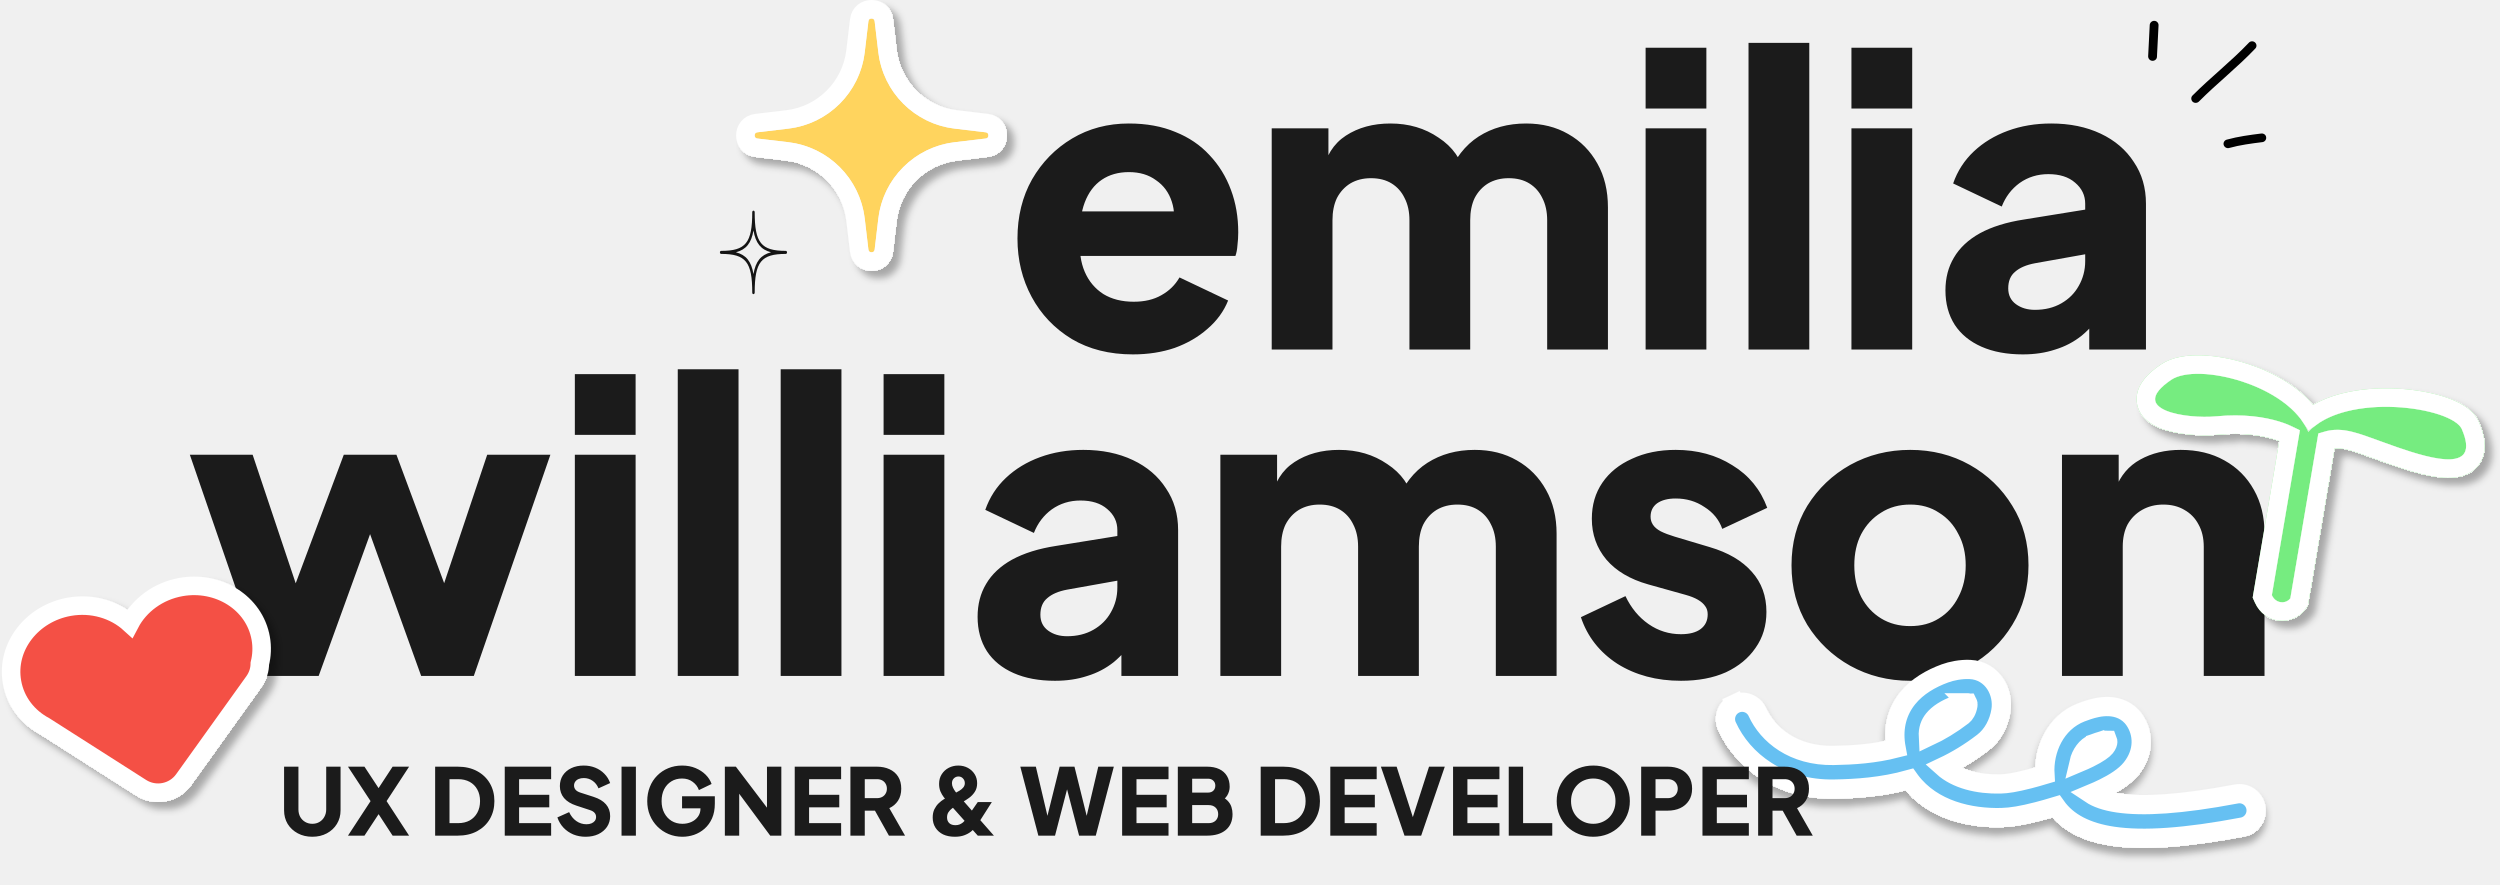
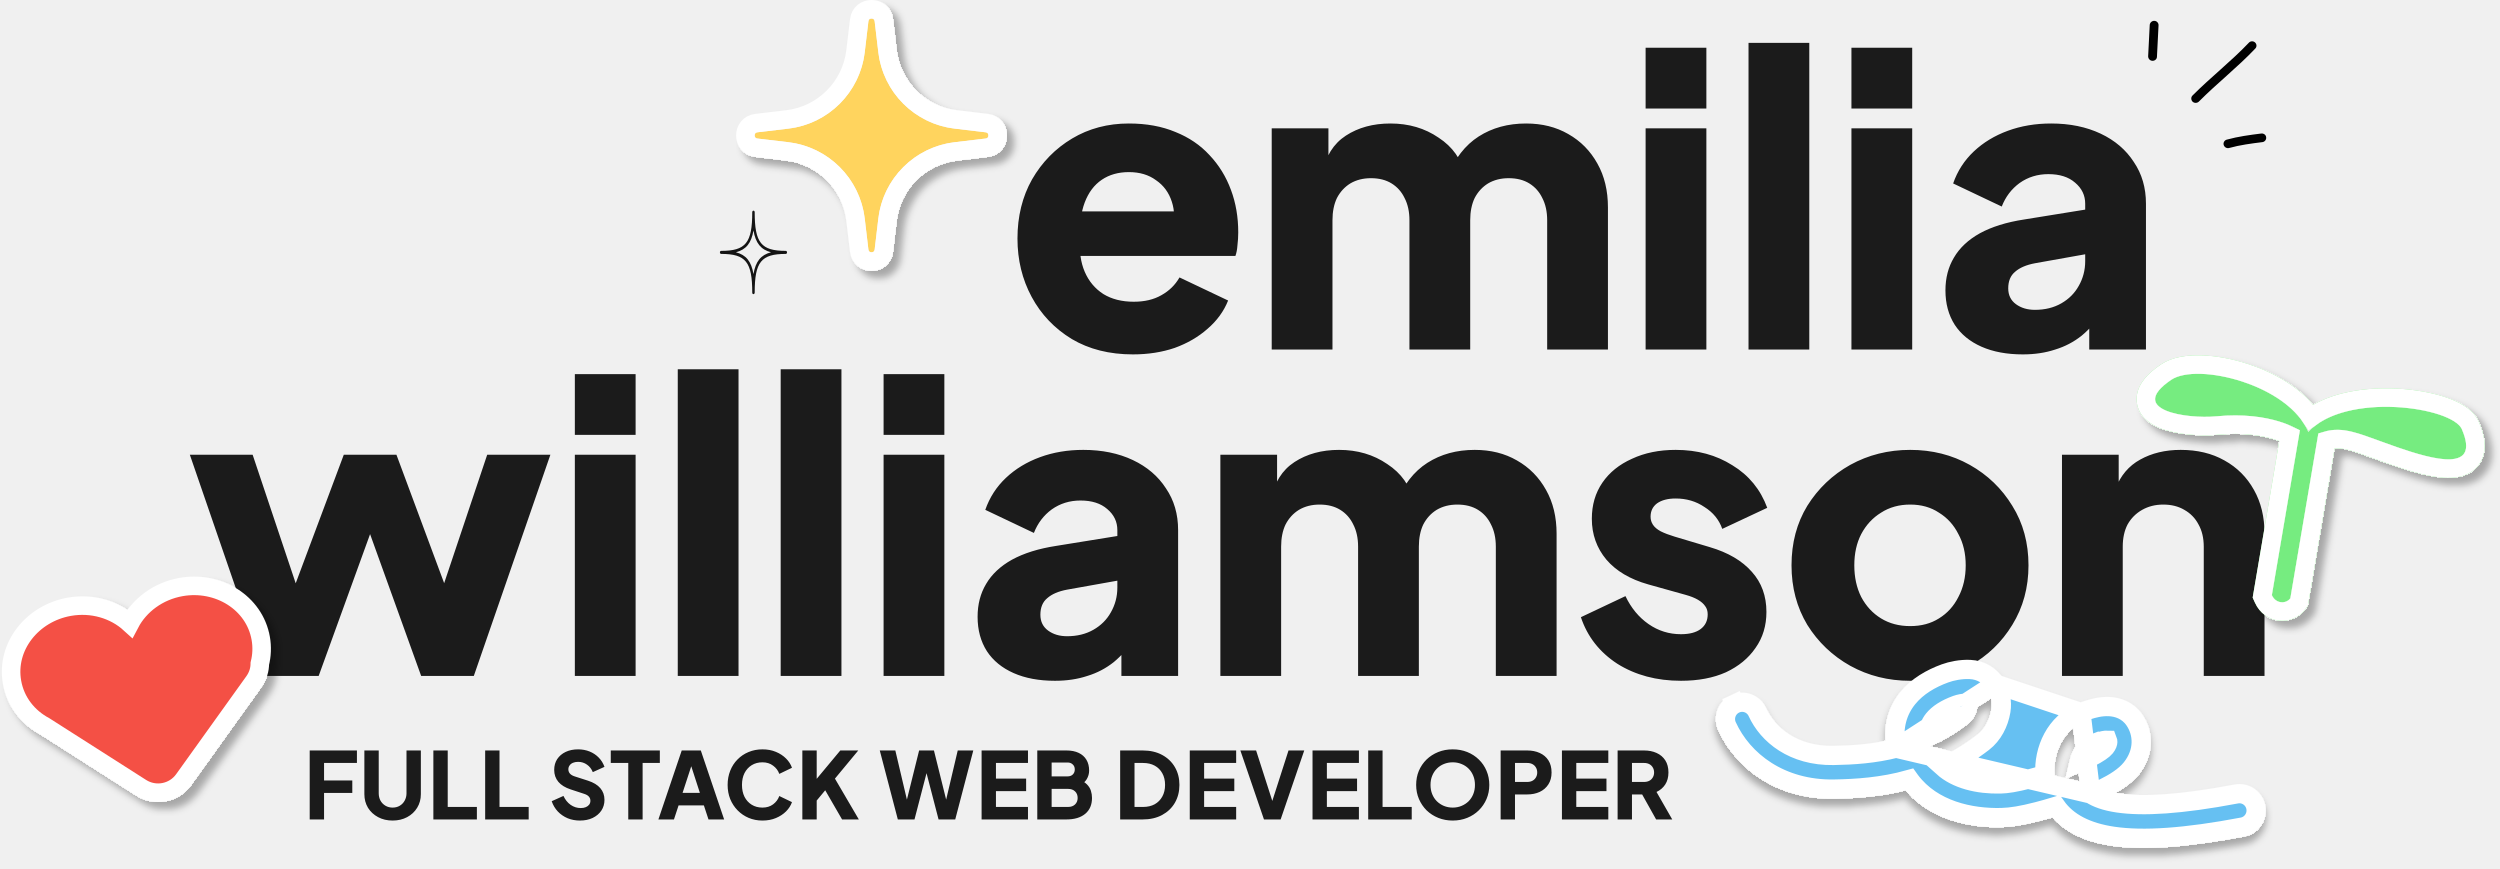
- <svg xmlns="http://www.w3.org/2000/svg" width="1080" height="382" viewBox="0 0 1080 382" fill="none">
+ <svg xmlns="http://www.w3.org/2000/svg" width="1080" height="375" viewBox="0 0 1080 375" fill="none">
  <path d="M489.421 153.1C479.271 153.1 470.463 150.883 462.996 146.45C455.53 141.9 449.755 135.833 445.671 128.25C441.588 120.667 439.546 112.267 439.546 103.05C439.546 93.483 441.646 84.967 445.846 77.5C450.163 70.033 455.938 64.142 463.171 59.825C470.405 55.508 478.571 53.35 487.671 53.35C495.255 53.35 501.963 54.575 507.796 57.025C513.63 59.358 518.53 62.683 522.496 67C526.58 71.317 529.671 76.333 531.771 82.05C533.871 87.65 534.921 93.775 534.921 100.425C534.921 102.292 534.805 104.158 534.571 106.025C534.455 107.775 534.163 109.292 533.696 110.575H462.121V91.325H518.821L506.396 100.425C507.563 95.408 507.505 90.975 506.221 87.125C504.938 83.158 502.663 80.067 499.396 77.85C496.246 75.517 492.338 74.35 487.671 74.35C483.121 74.35 479.213 75.458 475.946 77.675C472.68 79.892 470.23 83.158 468.596 87.475C466.963 91.792 466.321 97.042 466.671 103.225C466.205 108.592 466.846 113.317 468.596 117.4C470.346 121.483 473.03 124.692 476.646 127.025C480.263 129.242 484.638 130.35 489.771 130.35C494.438 130.35 498.405 129.417 501.671 127.55C505.055 125.683 507.68 123.117 509.546 119.85L530.546 129.825C528.68 134.492 525.705 138.575 521.621 142.075C517.655 145.575 512.93 148.317 507.446 150.3C501.963 152.167 495.955 153.1 489.421 153.1ZM549.379 151V55.45H573.879V78.725L571.254 74.875C572.654 67.525 576.037 62.1 581.404 58.6C586.771 55.1 593.187 53.35 600.654 53.35C608.587 53.35 615.529 55.392 621.479 59.475C627.546 63.442 631.337 68.808 632.854 75.575L625.329 76.275C628.479 68.458 632.971 62.683 638.804 58.95C644.637 55.217 651.462 53.35 659.279 53.35C666.162 53.35 672.229 54.867 677.479 57.9C682.846 60.933 687.046 65.192 690.079 70.675C693.112 76.042 694.629 82.342 694.629 89.575V151H668.379V95.175C668.379 91.442 667.679 88.233 666.279 85.55C664.996 82.867 663.129 80.767 660.679 79.25C658.229 77.733 655.254 76.975 651.754 76.975C648.371 76.975 645.396 77.733 642.829 79.25C640.379 80.767 638.454 82.867 637.054 85.55C635.771 88.233 635.129 91.442 635.129 95.175V151H608.879V95.175C608.879 91.442 608.179 88.233 606.779 85.55C605.496 82.867 603.629 80.767 601.179 79.25C598.729 77.733 595.754 76.975 592.254 76.975C588.871 76.975 585.896 77.733 583.329 79.25C580.879 80.767 578.954 82.867 577.554 85.55C576.271 88.233 575.629 91.442 575.629 95.175V151H549.379ZM710.903 151V55.45H737.153V151H710.903ZM710.903 46.875V20.625H737.153V46.875H710.903ZM755.362 151V18.525H781.612V151H755.362ZM799.821 151V55.45H826.071V151H799.821ZM799.821 46.875V20.625H826.071V46.875H799.821ZM873.855 153.1C866.972 153.1 861.022 151.992 856.005 149.775C850.989 147.558 847.139 144.408 844.455 140.325C841.772 136.125 840.43 131.167 840.43 125.45C840.43 120.083 841.655 115.358 844.105 111.275C846.555 107.075 850.289 103.575 855.305 100.775C860.439 97.975 866.797 95.992 874.38 94.825L903.605 90.1V109.35L879.105 113.725C875.372 114.425 872.514 115.65 870.53 117.4C868.547 119.033 867.555 121.425 867.555 124.575C867.555 127.492 868.664 129.767 870.88 131.4C873.097 133.033 875.839 133.85 879.105 133.85C883.422 133.85 887.214 132.917 890.48 131.05C893.747 129.183 896.255 126.675 898.005 123.525C899.872 120.258 900.805 116.7 900.805 112.85V88C900.805 84.383 899.347 81.35 896.43 78.9C893.63 76.45 889.78 75.225 884.88 75.225C880.214 75.225 876.072 76.508 872.455 79.075C868.955 81.642 866.389 85.025 864.755 89.225L843.755 79.25C845.622 73.883 848.597 69.275 852.68 65.425C856.764 61.575 861.664 58.6 867.38 56.5C873.097 54.4 879.339 53.35 886.105 53.35C894.155 53.35 901.272 54.808 907.455 57.725C913.639 60.642 918.422 64.725 921.805 69.975C925.305 75.108 927.055 81.117 927.055 88V151H902.555V135.6L908.505 134.55C905.705 138.75 902.614 142.25 899.23 145.05C895.847 147.733 892.055 149.717 887.855 151C883.655 152.4 878.989 153.1 873.855 153.1ZM114.915 292L82.015 196.45H109.14L132.24 265.4L122.79 265.225L148.515 196.45H171.265L196.815 265.225L187.365 265.4L210.465 196.45H237.765L204.69 292H181.94L155.34 218.15H164.44L137.665 292H114.915ZM248.334 292V196.45H274.584V292H248.334ZM248.334 187.875V161.625H274.584V187.875H248.334ZM292.793 292V159.525H319.043V292H292.793ZM337.252 292V159.525H363.502V292H337.252ZM381.711 292V196.45H407.961V292H381.711ZM381.711 187.875V161.625H407.961V187.875H381.711ZM455.745 294.1C448.862 294.1 442.912 292.992 437.895 290.775C432.879 288.558 429.029 285.408 426.345 281.325C423.662 277.125 422.32 272.167 422.32 266.45C422.32 261.083 423.545 256.358 425.995 252.275C428.445 248.075 432.179 244.575 437.195 241.775C442.329 238.975 448.687 236.992 456.27 235.825L485.495 231.1V250.35L460.995 254.725C457.262 255.425 454.404 256.65 452.42 258.4C450.437 260.033 449.445 262.425 449.445 265.575C449.445 268.492 450.554 270.767 452.77 272.4C454.987 274.033 457.729 274.85 460.995 274.85C465.312 274.85 469.104 273.917 472.37 272.05C475.637 270.183 478.145 267.675 479.895 264.525C481.762 261.258 482.695 257.7 482.695 253.85V229C482.695 225.383 481.237 222.35 478.32 219.9C475.52 217.45 471.67 216.225 466.77 216.225C462.104 216.225 457.962 217.508 454.345 220.075C450.845 222.642 448.279 226.025 446.645 230.225L425.645 220.25C427.512 214.883 430.487 210.275 434.57 206.425C438.654 202.575 443.554 199.6 449.27 197.5C454.987 195.4 461.229 194.35 467.995 194.35C476.045 194.35 483.162 195.808 489.345 198.725C495.529 201.642 500.312 205.725 503.695 210.975C507.195 216.108 508.945 222.117 508.945 229V292H484.445V276.6L490.395 275.55C487.595 279.75 484.504 283.25 481.12 286.05C477.737 288.733 473.945 290.717 469.745 292C465.545 293.4 460.879 294.1 455.745 294.1ZM527.197 292V196.45H551.697V219.725L549.072 215.875C550.472 208.525 553.855 203.1 559.222 199.6C564.588 196.1 571.005 194.35 578.472 194.35C586.405 194.35 593.347 196.392 599.297 200.475C605.363 204.442 609.155 209.808 610.672 216.575L603.147 217.275C606.297 209.458 610.788 203.683 616.622 199.95C622.455 196.217 629.28 194.35 637.097 194.35C643.98 194.35 650.047 195.867 655.297 198.9C660.663 201.933 664.863 206.192 667.897 211.675C670.93 217.042 672.447 223.342 672.447 230.575V292H646.197V236.175C646.197 232.442 645.497 229.233 644.097 226.55C642.813 223.867 640.947 221.767 638.497 220.25C636.047 218.733 633.072 217.975 629.572 217.975C626.188 217.975 623.213 218.733 620.647 220.25C618.197 221.767 616.272 223.867 614.872 226.55C613.588 229.233 612.947 232.442 612.947 236.175V292H586.697V236.175C586.697 232.442 585.997 229.233 584.597 226.55C583.313 223.867 581.447 221.767 578.997 220.25C576.547 218.733 573.572 217.975 570.072 217.975C566.688 217.975 563.713 218.733 561.147 220.25C558.697 221.767 556.772 223.867 555.372 226.55C554.088 229.233 553.447 232.442 553.447 236.175V292H527.197ZM726.171 294.1C715.671 294.1 706.513 291.65 698.696 286.75C690.996 281.733 685.746 275.025 682.946 266.625L702.196 257.525C704.646 262.658 707.971 266.683 712.171 269.6C716.371 272.517 721.038 273.975 726.171 273.975C729.905 273.975 732.763 273.217 734.746 271.7C736.73 270.183 737.721 268.083 737.721 265.4C737.721 264 737.371 262.833 736.671 261.9C735.971 260.85 734.921 259.917 733.521 259.1C732.121 258.283 730.371 257.583 728.271 257L711.996 252.45C704.18 250.233 698.171 246.675 693.971 241.775C689.771 236.758 687.671 230.867 687.671 224.1C687.671 218.15 689.188 212.958 692.221 208.525C695.255 204.092 699.513 200.65 704.996 198.2C710.48 195.633 716.78 194.35 723.896 194.35C733.23 194.35 741.396 196.567 748.396 201C755.513 205.317 760.53 211.442 763.446 219.375L744.021 228.475C742.621 224.508 740.055 221.358 736.321 219.025C732.705 216.575 728.563 215.35 723.896 215.35C720.513 215.35 717.83 216.05 715.846 217.45C713.98 218.85 713.046 220.775 713.046 223.225C713.046 224.508 713.396 225.675 714.096 226.725C714.796 227.775 715.905 228.708 717.421 229.525C719.055 230.342 721.038 231.1 723.371 231.8L738.596 236.35C746.53 238.683 752.596 242.242 756.796 247.025C760.996 251.692 763.096 257.467 763.096 264.35C763.096 270.3 761.521 275.492 758.371 279.925C755.338 284.358 751.08 287.858 745.596 290.425C740.113 292.875 733.638 294.1 726.171 294.1ZM825.21 294.1C815.76 294.1 807.126 291.942 799.31 287.625C791.61 283.308 785.426 277.417 780.76 269.95C776.21 262.367 773.935 253.792 773.935 244.225C773.935 234.542 776.21 225.967 780.76 218.5C785.426 211.033 791.61 205.142 799.31 200.825C807.126 196.508 815.76 194.35 825.21 194.35C834.66 194.35 843.235 196.508 850.935 200.825C858.635 205.142 864.76 211.033 869.31 218.5C873.976 225.967 876.31 234.542 876.31 244.225C876.31 253.792 873.976 262.367 869.31 269.95C864.76 277.417 858.635 283.308 850.935 287.625C843.235 291.942 834.66 294.1 825.21 294.1ZM825.21 270.475C829.993 270.475 834.135 269.367 837.635 267.15C841.251 264.933 844.051 261.842 846.035 257.875C848.135 253.908 849.185 249.358 849.185 244.225C849.185 239.092 848.135 234.6 846.035 230.75C844.051 226.783 841.251 223.692 837.635 221.475C834.135 219.142 829.993 217.975 825.21 217.975C820.426 217.975 816.226 219.142 812.61 221.475C808.993 223.692 806.135 226.783 804.035 230.75C802.051 234.6 801.06 239.092 801.06 244.225C801.06 249.358 802.051 253.908 804.035 257.875C806.135 261.842 808.993 264.933 812.61 267.15C816.226 269.367 820.426 270.475 825.21 270.475ZM890.774 292V196.45H915.274V215.35L913.874 211.15C916.091 205.433 919.649 201.233 924.549 198.55C929.566 195.75 935.399 194.35 942.049 194.35C949.282 194.35 955.582 195.867 960.949 198.9C966.432 201.933 970.691 206.192 973.724 211.675C976.757 217.042 978.274 223.342 978.274 230.575V292H952.024V236.175C952.024 232.442 951.266 229.233 949.749 226.55C948.349 223.867 946.307 221.767 943.624 220.25C941.057 218.733 938.024 217.975 934.524 217.975C931.141 217.975 928.107 218.733 925.424 220.25C922.741 221.767 920.641 223.867 919.124 226.55C917.724 229.233 917.024 232.442 917.024 236.175V292H890.774Z" fill="#1B1B1B" />
  <g filter="url(#filter0_d_26_484)">
-     <path d="M864.391 307.054C865.04 303.123 864.197 298.877 861.982 295.493C859.707 292.018 855.923 289.399 850.96 289.206C847.021 289.053 843.061 289.871 840.226 290.906C834.169 293.118 828.253 296.493 824.094 301.666C819.746 307.074 817.766 313.908 818.895 321.825C818.962 322.293 819.037 322.758 819.122 323.221C809.751 325.613 800.647 326.211 792.069 326.354C774.726 326.642 763.656 317.45 759.18 307.608C757.525 303.972 753.224 302.335 749.564 304.057L751.332 307.816L749.564 304.057C745.942 305.761 744.414 310.067 746.052 313.667C752.904 328.729 769.2 341.265 792.293 340.881C801.919 340.721 813.06 340.018 824.826 336.724C824.977 336.934 825.131 337.143 825.287 337.35C834.864 350.052 851.334 353.53 864.622 353.188C868.884 353.078 873.503 352.306 880.151 350.59C882.476 349.99 885.23 349.225 888.189 348.325C893.198 355.407 901.55 359.605 912.901 361.269C925.935 363.178 944.051 361.967 968.761 357.275C972.717 356.524 975.237 352.704 974.529 348.82C973.818 344.914 970.078 342.242 966.097 342.998C941.882 347.595 925.643 348.451 914.994 346.891C909.418 346.074 905.727 344.659 903.241 343.003C905.163 342.204 907.044 341.362 908.824 340.483C913.152 338.346 917.868 335.528 920.75 331.908C926.457 324.739 925.928 316.644 922.078 311.048C919.109 306.733 914.669 305.387 911.047 305.238C907.6 305.097 904.254 305.967 901.798 306.792C900.82 307.12 899.875 307.455 898.969 307.812C887.937 312.156 882.738 323.939 883.409 334.603C880.893 335.359 878.557 336.005 876.577 336.516C870.427 338.103 866.99 338.593 864.267 338.663C854.429 338.916 845.187 336.587 839.339 331.328C845.121 328.604 850.941 325.118 856.721 320.668C860.884 317.463 863.504 312.415 864.391 307.054ZM847.956 309.131C842.961 312.976 837.97 315.951 833.039 318.259C832.868 314.994 833.809 312.671 835.314 310.799C837.226 308.421 840.485 306.263 845.138 304.564C846.404 304.102 848.335 303.704 850.067 303.717C850.138 303.858 850.235 304.163 850.149 304.682C849.744 307.131 848.666 308.584 847.956 309.131ZM849.991 303.603C849.991 303.603 849.993 303.604 849.996 303.608C849.992 303.605 849.991 303.603 849.991 303.603ZM902.474 327.44C901.114 328.112 899.649 328.773 898.115 329.418C898.989 325.604 901.354 322.47 904.219 321.342C904.819 321.105 905.517 320.856 906.356 320.574L905.049 316.68L906.356 320.574C908.165 319.966 909.562 319.722 910.437 319.756C910.528 319.986 910.574 320.23 910.566 320.488C910.555 320.886 910.407 321.673 909.485 322.831C908.738 323.77 906.551 325.427 902.474 327.44Z" fill="#66C0F2" stroke="white" stroke-width="8.308" stroke-linecap="round" />
+     <path d="M861.982 295.493C864.197 298.877 865.04 303.123 864.391 307.054C863.504 312.415 860.884 317.463 856.721 320.668C850.941 325.118 845.121 328.604 839.339 331.328C845.187 336.587 854.429 338.916 864.267 338.663C866.99 338.593 870.427 338.103 876.577 336.516C878.557 336.005 880.893 335.359 883.409 334.603C882.738 323.939 887.937 312.156 898.969 307.812M861.982 295.493L898.969 307.812M861.982 295.493C859.707 292.018 855.923 289.399 850.96 289.206C847.021 289.053 843.061 289.871 840.226 290.906C834.169 293.118 828.253 296.493 824.094 301.666C819.746 307.074 817.766 313.908 818.895 321.825C818.962 322.293 819.037 322.758 819.122 323.221M861.982 295.493L819.122 323.221M898.969 307.812C899.875 307.455 900.82 307.12 901.798 306.792C904.254 305.967 907.6 305.097 911.047 305.238C914.669 305.387 919.109 306.733 922.078 311.048C925.928 316.644 926.457 324.739 920.75 331.908C917.868 335.528 913.152 338.346 908.824 340.483C907.044 341.362 905.163 342.204 903.241 343.003M898.969 307.812L903.241 343.003M903.241 343.003C905.727 344.659 909.418 346.074 914.994 346.891C925.643 348.451 941.882 347.595 966.097 342.998C970.078 342.242 973.818 344.914 974.529 348.82C975.237 352.704 972.717 356.524 968.761 357.275C944.051 361.967 925.935 363.178 912.901 361.269C901.55 359.605 893.198 355.407 888.189 348.325C885.23 349.225 882.476 349.99 880.151 350.59C873.503 352.306 868.884 353.078 864.622 353.188C851.334 353.53 834.864 350.052 825.287 337.35C825.131 337.143 824.977 336.934 824.826 336.724C813.06 340.018 801.919 340.721 792.293 340.881C769.2 341.265 752.904 328.729 746.052 313.667C744.414 310.067 745.942 305.761 749.564 304.057L751.332 307.816L749.564 304.057C753.224 302.335 757.525 303.972 759.18 307.608C763.656 317.45 774.726 326.642 792.069 326.354C800.647 326.211 809.751 325.613 819.122 323.221M903.241 343.003L819.122 323.221M904.219 321.342L902.697 317.477L904.219 321.342C904.819 321.105 905.517 320.856 906.356 320.574C908.165 319.966 909.562 319.722 910.437 319.756C910.528 319.986 910.574 320.23 910.566 320.488C910.555 320.886 910.407 321.673 909.485 322.831C908.738 323.77 906.551 325.427 902.474 327.44C901.114 328.112 899.649 328.773 898.115 329.418C898.989 325.604 901.354 322.47 904.219 321.342ZM833.039 318.259C832.868 314.994 833.809 312.671 835.314 310.799C837.226 308.421 840.485 306.263 845.138 304.564C846.404 304.102 848.335 303.704 850.067 303.717C850.138 303.858 850.235 304.163 850.149 304.682C849.744 307.131 848.666 308.584 847.956 309.131C842.961 312.976 837.97 315.951 833.039 318.259ZM849.991 303.603C849.991 303.603 849.993 303.604 849.996 303.608C849.993 303.605 849.991 303.603 849.991 303.603Z" fill="#66C0F2" stroke="white" stroke-width="8.308" stroke-linecap="round" />
  </g>
-   <path d="M134.921 361.48C132.575 361.48 130.481 360.987 128.641 360C126.801 359.013 125.348 357.667 124.281 355.96C123.241 354.227 122.721 352.267 122.721 350.08V331.2H128.921V349.68C128.921 350.853 129.175 351.92 129.681 352.88C130.215 353.813 130.935 354.547 131.841 355.08C132.748 355.613 133.775 355.88 134.921 355.88C136.095 355.88 137.121 355.613 138.001 355.08C138.908 354.547 139.615 353.813 140.121 352.88C140.655 351.92 140.921 350.853 140.921 349.68V331.2H147.121V350.08C147.121 352.267 146.588 354.227 145.521 355.96C144.481 357.667 143.041 359.013 141.201 360C139.361 360.987 137.268 361.48 134.921 361.48ZM150.327 361L160.087 346.08L150.327 331.2H157.447L165.287 343.12H161.807L169.607 331.2H176.727L167.007 346.08L176.727 361H169.607L161.807 349.04L165.287 349.08L157.447 361H150.327ZM187.98 361V331.2H197.7C200.927 331.2 203.727 331.84 206.1 333.12C208.473 334.4 210.313 336.16 211.62 338.4C212.927 340.64 213.58 343.2 213.58 346.08C213.58 348.96 212.927 351.533 211.62 353.8C210.313 356.04 208.473 357.8 206.1 359.08C203.727 360.36 200.927 361 197.7 361H187.98ZM194.18 355.6H197.86C199.807 355.6 201.487 355.213 202.9 354.44C204.313 353.64 205.407 352.533 206.18 351.12C206.98 349.68 207.38 348 207.38 346.08C207.38 344.133 206.98 342.453 206.18 341.04C205.407 339.627 204.313 338.533 202.9 337.76C201.487 336.987 199.807 336.6 197.86 336.6H194.18V355.6ZM218.05 361V331.2H238.09V336.6H224.25V343.36H237.29V348.76H224.25V355.6H238.09V361H218.05ZM252.945 361.48C251.078 361.48 249.318 361.147 247.665 360.48C246.038 359.787 244.625 358.813 243.425 357.56C242.252 356.307 241.372 354.827 240.785 353.12L245.865 350.84C246.612 352.467 247.638 353.747 248.945 354.68C250.278 355.613 251.745 356.08 253.345 356.08C254.198 356.08 254.932 355.947 255.545 355.68C256.158 355.413 256.638 355.053 256.985 354.6C257.332 354.12 257.505 353.56 257.505 352.92C257.505 352.227 257.292 351.64 256.865 351.16C256.438 350.653 255.772 350.253 254.865 349.96L249.025 348.04C246.652 347.267 244.865 346.173 243.665 344.76C242.465 343.32 241.865 341.6 241.865 339.6C241.865 337.84 242.292 336.293 243.145 334.96C244.025 333.627 245.238 332.587 246.785 331.84C248.358 331.093 250.158 330.72 252.185 330.72C253.972 330.72 255.625 331.027 257.145 331.64C258.665 332.253 259.972 333.12 261.065 334.24C262.185 335.36 263.025 336.707 263.585 338.28L258.545 340.56C257.985 339.173 257.145 338.093 256.025 337.32C254.905 336.52 253.625 336.12 252.185 336.12C251.358 336.12 250.625 336.253 249.985 336.52C249.345 336.787 248.852 337.173 248.505 337.68C248.158 338.16 247.985 338.72 247.985 339.36C247.985 340.053 248.212 340.667 248.665 341.2C249.118 341.707 249.798 342.107 250.705 342.4L256.425 344.24C258.825 345.013 260.612 346.093 261.785 347.48C262.985 348.867 263.585 350.56 263.585 352.56C263.585 354.293 263.132 355.84 262.225 357.2C261.318 358.533 260.065 359.587 258.465 360.36C256.892 361.107 255.052 361.48 252.945 361.48ZM268.503 361V331.2H274.703V361H268.503ZM294.808 361.48C292.674 361.48 290.688 361.093 288.848 360.32C287.008 359.547 285.394 358.467 284.008 357.08C282.621 355.693 281.541 354.067 280.768 352.2C279.994 350.333 279.608 348.293 279.608 346.08C279.608 343.867 279.981 341.827 280.728 339.96C281.474 338.067 282.528 336.44 283.888 335.08C285.248 333.693 286.834 332.627 288.648 331.88C290.488 331.107 292.488 330.72 294.648 330.72C296.808 330.72 298.741 331.08 300.448 331.8C302.181 332.52 303.648 333.48 304.848 334.68C306.048 335.88 306.901 337.213 307.408 338.68L301.928 341.32C301.421 339.88 300.528 338.693 299.248 337.76C297.994 336.8 296.461 336.32 294.648 336.32C292.888 336.32 291.341 336.733 290.008 337.56C288.674 338.387 287.634 339.533 286.888 341C286.168 342.44 285.808 344.133 285.808 346.08C285.808 348.027 286.194 349.733 286.968 351.2C287.741 352.667 288.794 353.813 290.128 354.64C291.488 355.467 293.048 355.88 294.808 355.88C296.168 355.88 297.434 355.627 298.608 355.12C299.808 354.587 300.768 353.827 301.488 352.84C302.234 351.853 302.608 350.667 302.608 349.28V346.8L305.448 349.2H294.648V344H308.808V347.16C308.808 349.587 308.408 351.707 307.608 353.52C306.808 355.307 305.728 356.8 304.368 358C303.034 359.173 301.528 360.053 299.848 360.64C298.194 361.2 296.514 361.48 294.808 361.48ZM313.136 361V331.2H317.896L333.896 352.28L331.336 352.88V331.2H337.536V361H332.736L317.016 339.76L319.336 339.16V361H313.136ZM343.324 361V331.2H363.364V336.6H349.524V343.36H362.564V348.76H349.524V355.6H363.364V361H343.324ZM367.378 361V331.2H378.778C380.832 331.2 382.645 331.56 384.218 332.28C385.818 333 387.072 334.067 387.978 335.48C388.885 336.893 389.338 338.64 389.338 340.72C389.338 342.747 388.872 344.48 387.938 345.92C387.005 347.333 385.752 348.4 384.178 349.12L390.978 361H384.018L376.658 347.84L380.658 350.2H373.578V361H367.378ZM373.578 344.8H378.818C379.698 344.8 380.458 344.627 381.098 344.28C381.738 343.933 382.232 343.453 382.578 342.84C382.952 342.227 383.138 341.52 383.138 340.72C383.138 339.893 382.952 339.173 382.578 338.56C382.232 337.947 381.738 337.467 381.098 337.12C380.458 336.773 379.698 336.6 378.818 336.6H373.578V344.8ZM412.485 361.48C410.565 361.48 408.885 361.147 407.445 360.48C406.032 359.787 404.925 358.813 404.125 357.56C403.325 356.307 402.925 354.853 402.925 353.2C402.925 351.813 403.165 350.613 403.645 349.6C404.152 348.587 404.765 347.733 405.485 347.04C406.205 346.347 406.912 345.787 407.605 345.36C408.325 344.907 408.912 344.56 409.365 344.32L412.165 342.88C413.045 342.427 413.832 341.987 414.525 341.56C415.219 341.133 415.765 340.667 416.165 340.16C416.592 339.627 416.805 339.013 416.805 338.32C416.805 337.52 416.539 336.84 416.005 336.28C415.499 335.72 414.845 335.44 414.045 335.44C413.272 335.44 412.605 335.72 412.045 336.28C411.512 336.813 411.245 337.507 411.245 338.36C411.245 339 411.392 339.627 411.685 340.24C411.979 340.853 412.312 341.413 412.685 341.92C413.085 342.427 413.445 342.867 413.765 343.24L429.365 361H422.405L409.565 346.6C408.952 345.907 408.339 345.173 407.725 344.4C407.139 343.627 406.645 342.773 406.245 341.84C405.872 340.88 405.685 339.813 405.685 338.64C405.685 337.013 406.072 335.613 406.845 334.44C407.619 333.24 408.632 332.32 409.885 331.68C411.139 331.04 412.499 330.72 413.965 330.72C415.512 330.72 416.899 331.053 418.125 331.72C419.352 332.387 420.325 333.293 421.045 334.44C421.765 335.587 422.125 336.893 422.125 338.36C422.125 339.827 421.779 341.08 421.085 342.12C420.419 343.133 419.605 343.987 418.645 344.68C417.685 345.373 416.779 345.96 415.925 346.44L413.005 348.12C412.472 348.413 411.899 348.787 411.285 349.24C410.672 349.693 410.152 350.24 409.725 350.88C409.325 351.493 409.125 352.24 409.125 353.12C409.125 354.16 409.445 354.987 410.085 355.6C410.725 356.187 411.605 356.48 412.725 356.48C413.419 356.48 414.032 356.373 414.565 356.16C415.099 355.92 415.565 355.64 415.965 355.32C416.365 354.973 416.699 354.613 416.965 354.24C417.259 353.867 417.512 353.533 417.725 353.24L422.405 346.48H428.485L423.085 354.96C422.685 355.6 422.192 356.307 421.605 357.08C421.045 357.827 420.352 358.533 419.525 359.2C418.699 359.867 417.712 360.413 416.565 360.84C415.419 361.267 414.059 361.48 412.485 361.48ZM448.572 361L440.772 331.2H447.492L453.372 356.16H451.572L457.772 331.2H464.172L470.372 356.16H468.572L474.452 331.2H481.172L473.372 361H466.172L459.932 337H462.012L455.772 361H448.572ZM484.761 361V331.2H504.801V336.6H490.961V343.36H504.001V348.76H490.961V355.6H504.801V361H484.761ZM508.816 361V331.2H521.416C523.469 331.2 525.229 331.547 526.696 332.24C528.162 332.933 529.282 333.933 530.056 335.24C530.829 336.52 531.216 338.08 531.216 339.92C531.216 341.227 530.856 342.48 530.136 343.68C529.416 344.853 528.229 345.84 526.576 346.64V343.6C528.149 344.213 529.362 344.947 530.216 345.8C531.069 346.653 531.656 347.587 531.976 348.6C532.296 349.587 532.456 350.627 532.456 351.72C532.456 354.653 531.482 356.933 529.536 358.56C527.589 360.187 524.882 361 521.416 361H508.816ZM515.016 355.6H522.136C523.389 355.6 524.389 355.24 525.136 354.52C525.882 353.8 526.256 352.867 526.256 351.72C526.256 350.547 525.882 349.6 525.136 348.88C524.389 348.16 523.389 347.8 522.136 347.8H515.016V355.6ZM515.016 342.4H521.856C522.816 342.4 523.576 342.133 524.136 341.6C524.722 341.04 525.016 340.307 525.016 339.4C525.016 338.493 524.722 337.773 524.136 337.24C523.576 336.68 522.816 336.4 521.856 336.4H515.016V342.4ZM544.62 361V331.2H554.34C557.567 331.2 560.367 331.84 562.74 333.12C565.114 334.4 566.954 336.16 568.26 338.4C569.567 340.64 570.22 343.2 570.22 346.08C570.22 348.96 569.567 351.533 568.26 353.8C566.954 356.04 565.114 357.8 562.74 359.08C560.367 360.36 557.567 361 554.34 361H544.62ZM550.82 355.6H554.5C556.447 355.6 558.127 355.213 559.54 354.44C560.954 353.64 562.047 352.533 562.82 351.12C563.62 349.68 564.02 348 564.02 346.08C564.02 344.133 563.62 342.453 562.82 341.04C562.047 339.627 560.954 338.533 559.54 337.76C558.127 336.987 556.447 336.6 554.5 336.6H550.82V355.6ZM574.691 361V331.2H594.731V336.6H580.891V343.36H593.931V348.76H580.891V355.6H594.731V361H574.691ZM606.745 361L596.545 331.2H603.345L611.025 355.12H609.665L617.345 331.2H624.145L613.945 361H606.745ZM627.722 361V331.2H647.762V336.6H633.922V343.36H646.962V348.76H633.922V355.6H647.762V361H627.722ZM651.777 361V331.2H657.977V355.6H670.577V361H651.777ZM688.29 361.48C686.05 361.48 683.97 361.093 682.05 360.32C680.13 359.547 678.45 358.467 677.01 357.08C675.597 355.667 674.49 354.027 673.69 352.16C672.89 350.293 672.49 348.267 672.49 346.08C672.49 343.893 672.877 341.867 673.65 340C674.45 338.133 675.557 336.507 676.97 335.12C678.41 333.733 680.09 332.653 682.01 331.88C683.93 331.107 686.024 330.72 688.29 330.72C690.557 330.72 692.65 331.107 694.57 331.88C696.49 332.653 698.157 333.733 699.57 335.12C701.01 336.507 702.117 338.133 702.89 340C703.69 341.867 704.09 343.893 704.09 346.08C704.09 348.267 703.69 350.293 702.89 352.16C702.09 354.027 700.97 355.667 699.53 357.08C698.117 358.467 696.45 359.547 694.53 360.32C692.61 361.093 690.53 361.48 688.29 361.48ZM688.29 355.88C689.65 355.88 690.904 355.64 692.05 355.16C693.224 354.68 694.25 354.013 695.13 353.16C696.01 352.28 696.69 351.24 697.17 350.04C697.65 348.84 697.89 347.52 697.89 346.08C697.89 344.64 697.65 343.333 697.17 342.16C696.69 340.96 696.01 339.92 695.13 339.04C694.25 338.16 693.224 337.493 692.05 337.04C690.904 336.56 689.65 336.32 688.29 336.32C686.93 336.32 685.664 336.56 684.49 337.04C683.344 337.493 682.33 338.16 681.45 339.04C680.57 339.92 679.89 340.96 679.41 342.16C678.93 343.333 678.69 344.64 678.69 346.08C678.69 347.52 678.93 348.84 679.41 350.04C679.89 351.24 680.57 352.28 681.45 353.16C682.33 354.013 683.344 354.68 684.49 355.16C685.664 355.64 686.93 355.88 688.29 355.88ZM708.988 361V331.2H720.428C722.481 331.2 724.294 331.56 725.868 332.28C727.468 333 728.721 334.067 729.628 335.48C730.534 336.893 730.988 338.64 730.988 340.72C730.988 342.747 730.521 344.467 729.588 345.88C728.681 347.293 727.428 348.373 725.828 349.12C724.254 349.84 722.454 350.2 720.428 350.2H715.188V361H708.988ZM715.188 344.8H720.468C721.348 344.8 722.108 344.627 722.748 344.28C723.388 343.933 723.881 343.453 724.228 342.84C724.601 342.227 724.788 341.52 724.788 340.72C724.788 339.893 724.601 339.173 724.228 338.56C723.881 337.947 723.388 337.467 722.748 337.12C722.108 336.773 721.348 336.6 720.468 336.6H715.188V344.8ZM735.464 361V331.2H755.504V336.6H741.664V343.36H754.704V348.76H741.664V355.6H755.504V361H735.464ZM759.519 361V331.2H770.919C772.972 331.2 774.786 331.56 776.359 332.28C777.959 333 779.212 334.067 780.119 335.48C781.026 336.893 781.479 338.64 781.479 340.72C781.479 342.747 781.012 344.48 780.079 345.92C779.146 347.333 777.892 348.4 776.319 349.12L783.119 361H776.159L768.799 347.84L772.799 350.2H765.719V361H759.519ZM765.719 344.8H770.959C771.839 344.8 772.599 344.627 773.239 344.28C773.879 343.933 774.372 343.453 774.719 342.84C775.092 342.227 775.279 341.52 775.279 340.72C775.279 339.893 775.092 339.173 774.719 338.56C774.372 337.947 773.879 337.467 773.239 337.12C772.599 336.773 771.839 336.6 770.959 336.6H765.719V344.8Z" fill="#1B1B1B" />
+   <path d="M133.792 354V324.2H154.192V329.6H139.992V337.16H152.192V342.56H139.992V354H133.792ZM169.609 354.48C167.262 354.48 165.169 353.987 163.329 353C161.489 352.013 160.036 350.667 158.969 348.96C157.929 347.227 157.409 345.267 157.409 343.08V324.2H163.609V342.68C163.609 343.853 163.862 344.92 164.369 345.88C164.902 346.813 165.622 347.547 166.529 348.08C167.436 348.613 168.462 348.88 169.609 348.88C170.782 348.88 171.809 348.613 172.689 348.08C173.596 347.547 174.302 346.813 174.809 345.88C175.342 344.92 175.609 343.853 175.609 342.68V324.2H181.809V343.08C181.809 345.267 181.276 347.227 180.209 348.96C179.169 350.667 177.729 352.013 175.889 353C174.049 353.987 171.956 354.48 169.609 354.48ZM187.214 354V324.2H193.414V348.6H206.014V354H187.214ZM209.589 354V324.2H215.789V348.6H228.389V354H209.589ZM250.492 354.48C248.625 354.48 246.865 354.147 245.212 353.48C243.585 352.787 242.172 351.813 240.972 350.56C239.798 349.307 238.918 347.827 238.332 346.12L243.412 343.84C244.158 345.467 245.185 346.747 246.492 347.68C247.825 348.613 249.292 349.08 250.892 349.08C251.745 349.08 252.478 348.947 253.092 348.68C253.705 348.413 254.185 348.053 254.532 347.6C254.878 347.12 255.052 346.56 255.052 345.92C255.052 345.227 254.838 344.64 254.412 344.16C253.985 343.653 253.318 343.253 252.412 342.96L246.572 341.04C244.198 340.267 242.412 339.173 241.212 337.76C240.012 336.32 239.412 334.6 239.412 332.6C239.412 330.84 239.838 329.293 240.692 327.96C241.572 326.627 242.785 325.587 244.332 324.84C245.905 324.093 247.705 323.72 249.732 323.72C251.518 323.72 253.172 324.027 254.692 324.64C256.212 325.253 257.518 326.12 258.612 327.24C259.732 328.36 260.572 329.707 261.132 331.28L256.092 333.56C255.532 332.173 254.692 331.093 253.572 330.32C252.452 329.52 251.172 329.12 249.732 329.12C248.905 329.12 248.172 329.253 247.532 329.52C246.892 329.787 246.398 330.173 246.052 330.68C245.705 331.16 245.532 331.72 245.532 332.36C245.532 333.053 245.758 333.667 246.212 334.2C246.665 334.707 247.345 335.107 248.252 335.4L253.972 337.24C256.372 338.013 258.158 339.093 259.332 340.48C260.532 341.867 261.132 343.56 261.132 345.56C261.132 347.293 260.678 348.84 259.772 350.2C258.865 351.533 257.612 352.587 256.012 353.36C254.438 354.107 252.598 354.48 250.492 354.48ZM271.41 354V329.6H263.85V324.2H285.05V329.6H277.61V354H271.41ZM284.428 354L294.508 324.2H302.748L312.828 354H306.068L304.068 347.92H293.148L291.148 354H284.428ZM294.868 342.52H302.348L297.788 328.44H299.468L294.868 342.52ZM329.374 354.48C327.241 354.48 325.254 354.093 323.414 353.32C321.601 352.547 320.014 351.467 318.654 350.08C317.294 348.693 316.228 347.067 315.454 345.2C314.708 343.333 314.334 341.293 314.334 339.08C314.334 336.867 314.708 334.827 315.454 332.96C316.201 331.067 317.254 329.44 318.614 328.08C319.974 326.693 321.561 325.627 323.374 324.88C325.214 324.107 327.214 323.72 329.374 323.72C331.534 323.72 333.468 324.08 335.174 324.8C336.908 325.52 338.374 326.48 339.574 327.68C340.774 328.88 341.628 330.213 342.134 331.68L336.654 334.32C336.148 332.88 335.254 331.693 333.974 330.76C332.721 329.8 331.188 329.32 329.374 329.32C327.614 329.32 326.068 329.733 324.734 330.56C323.401 331.387 322.361 332.533 321.614 334C320.894 335.44 320.534 337.133 320.534 339.08C320.534 341.027 320.894 342.733 321.614 344.2C322.361 345.667 323.401 346.813 324.734 347.64C326.068 348.467 327.614 348.88 329.374 348.88C331.188 348.88 332.721 348.413 333.974 347.48C335.254 346.52 336.148 345.32 336.654 343.88L342.134 346.52C341.628 347.987 340.774 349.32 339.574 350.52C338.374 351.72 336.908 352.68 335.174 353.4C333.468 354.12 331.534 354.48 329.374 354.48ZM346.613 354V324.2H352.813V339.12L351.093 338.52L363.013 324.2H370.773L358.973 338.44L359.333 334.04L371.013 354H363.773L356.493 341.4L352.813 345.84V354H346.613ZM387.861 354L380.061 324.2H386.781L392.661 349.16H390.861L397.061 324.2H403.461L409.661 349.16H407.861L413.741 324.2H420.461L412.661 354H405.461L399.221 330H401.301L395.061 354H387.861ZM424.05 354V324.2H444.09V329.6H430.25V336.36H443.29V341.76H430.25V348.6H444.09V354H424.05ZM448.105 354V324.2H460.705C462.758 324.2 464.518 324.547 465.985 325.24C467.452 325.933 468.572 326.933 469.345 328.24C470.118 329.52 470.505 331.08 470.505 332.92C470.505 334.227 470.145 335.48 469.425 336.68C468.705 337.853 467.518 338.84 465.865 339.64V336.6C467.438 337.213 468.652 337.947 469.505 338.8C470.358 339.653 470.945 340.587 471.265 341.6C471.585 342.587 471.745 343.627 471.745 344.72C471.745 347.653 470.772 349.933 468.825 351.56C466.878 353.187 464.172 354 460.705 354H448.105ZM454.305 348.6H461.425C462.678 348.6 463.678 348.24 464.425 347.52C465.172 346.8 465.545 345.867 465.545 344.72C465.545 343.547 465.172 342.6 464.425 341.88C463.678 341.16 462.678 340.8 461.425 340.8H454.305V348.6ZM454.305 335.4H461.145C462.105 335.4 462.865 335.133 463.425 334.6C464.012 334.04 464.305 333.307 464.305 332.4C464.305 331.493 464.012 330.773 463.425 330.24C462.865 329.68 462.105 329.4 461.145 329.4H454.305V335.4ZM483.91 354V324.2H493.63C496.856 324.2 499.656 324.84 502.03 326.12C504.403 327.4 506.243 329.16 507.55 331.4C508.856 333.64 509.51 336.2 509.51 339.08C509.51 341.96 508.856 344.533 507.55 346.8C506.243 349.04 504.403 350.8 502.03 352.08C499.656 353.36 496.856 354 493.63 354H483.91ZM490.11 348.6H493.79C495.736 348.6 497.416 348.213 498.83 347.44C500.243 346.64 501.336 345.533 502.11 344.12C502.91 342.68 503.31 341 503.31 339.08C503.31 337.133 502.91 335.453 502.11 334.04C501.336 332.627 500.243 331.533 498.83 330.76C497.416 329.987 495.736 329.6 493.79 329.6H490.11V348.6ZM513.98 354V324.2H534.02V329.6H520.18V336.36H533.22V341.76H520.18V348.6H534.02V354H513.98ZM546.035 354L535.835 324.2H542.635L550.315 348.12H548.955L556.635 324.2H563.435L553.235 354H546.035ZM567.011 354V324.2H587.051V329.6H573.211V336.36H586.251V341.76H573.211V348.6H587.051V354H567.011ZM591.066 354V324.2H597.266V348.6H609.866V354H591.066ZM627.58 354.48C625.34 354.48 623.26 354.093 621.34 353.32C619.42 352.547 617.74 351.467 616.3 350.08C614.886 348.667 613.78 347.027 612.98 345.16C612.18 343.293 611.78 341.267 611.78 339.08C611.78 336.893 612.166 334.867 612.94 333C613.74 331.133 614.846 329.507 616.26 328.12C617.7 326.733 619.38 325.653 621.3 324.88C623.22 324.107 625.313 323.72 627.58 323.72C629.846 323.72 631.94 324.107 633.86 324.88C635.78 325.653 637.446 326.733 638.86 328.12C640.3 329.507 641.406 331.133 642.18 333C642.98 334.867 643.38 336.893 643.38 339.08C643.38 341.267 642.98 343.293 642.18 345.16C641.38 347.027 640.26 348.667 638.82 350.08C637.406 351.467 635.74 352.547 633.82 353.32C631.9 354.093 629.82 354.48 627.58 354.48ZM627.58 348.88C628.94 348.88 630.193 348.64 631.34 348.16C632.513 347.68 633.54 347.013 634.42 346.16C635.3 345.28 635.98 344.24 636.46 343.04C636.94 341.84 637.18 340.52 637.18 339.08C637.18 337.64 636.94 336.333 636.46 335.16C635.98 333.96 635.3 332.92 634.42 332.04C633.54 331.16 632.513 330.493 631.34 330.04C630.193 329.56 628.94 329.32 627.58 329.32C626.22 329.32 624.953 329.56 623.78 330.04C622.633 330.493 621.62 331.16 620.74 332.04C619.86 332.92 619.18 333.96 618.7 335.16C618.22 336.333 617.98 337.64 617.98 339.08C617.98 340.52 618.22 341.84 618.7 343.04C619.18 344.24 619.86 345.28 620.74 346.16C621.62 347.013 622.633 347.68 623.78 348.16C624.953 348.64 626.22 348.88 627.58 348.88ZM648.277 354V324.2H659.717C661.77 324.2 663.583 324.56 665.157 325.28C666.757 326 668.01 327.067 668.917 328.48C669.823 329.893 670.277 331.64 670.277 333.72C670.277 335.747 669.81 337.467 668.877 338.88C667.97 340.293 666.717 341.373 665.117 342.12C663.543 342.84 661.743 343.2 659.717 343.2H654.477V354H648.277ZM654.477 337.8H659.757C660.637 337.8 661.397 337.627 662.037 337.28C662.677 336.933 663.17 336.453 663.517 335.84C663.89 335.227 664.077 334.52 664.077 333.72C664.077 332.893 663.89 332.173 663.517 331.56C663.17 330.947 662.677 330.467 662.037 330.12C661.397 329.773 660.637 329.6 659.757 329.6H654.477V337.8ZM674.753 354V324.2H694.793V329.6H680.953V336.36H693.993V341.76H680.953V348.6H694.793V354H674.753ZM698.808 354V324.2H710.208C712.261 324.2 714.075 324.56 715.648 325.28C717.248 326 718.501 327.067 719.408 328.48C720.315 329.893 720.768 331.64 720.768 333.72C720.768 335.747 720.301 337.48 719.368 338.92C718.435 340.333 717.181 341.4 715.608 342.12L722.408 354H715.448L708.088 340.84L712.088 343.2H705.008V354H698.808ZM705.008 337.8H710.248C711.128 337.8 711.888 337.627 712.528 337.28C713.168 336.933 713.661 336.453 714.008 335.84C714.381 335.227 714.568 334.52 714.568 333.72C714.568 332.893 714.381 332.173 714.008 331.56C713.661 330.947 713.168 330.467 712.528 330.12C711.888 329.773 711.128 329.6 710.248 329.6H705.008V337.8Z" fill="#1B1B1B" />
  <path fill-rule="evenodd" clip-rule="evenodd" d="M961.936 60.326C966.806 58.981 971.904 58.302 976.85 57.68C977.915 57.55 978.904 58.277 978.981 59.302C979.133 60.327 978.371 61.265 977.382 61.395C972.589 61.994 967.643 62.634 963.002 63.929C962.012 64.21 960.947 63.632 960.642 62.637C960.338 61.643 960.947 60.607 961.936 60.326Z" fill="black" />
  <path fill-rule="evenodd" clip-rule="evenodd" d="M947.175 41.255C955.012 33.382 963.839 26.523 971.524 18.439C972.209 17.684 973.426 17.644 974.187 18.349C974.948 19.054 975.024 20.241 974.263 20.995C966.578 29.102 957.751 35.984 949.914 43.88C949.153 44.617 947.936 44.627 947.175 43.902C946.49 43.178 946.414 41.992 947.175 41.255Z" fill="black" />
  <path fill-rule="evenodd" clip-rule="evenodd" d="M932.489 10.974C932.261 15.48 932.033 19.986 931.804 24.492C931.804 25.524 930.891 26.321 929.826 26.271C928.76 26.22 928 25.342 928 24.309C928.228 19.796 928.456 15.283 928.684 10.77C928.76 9.738 929.674 8.947 930.739 9.003C931.728 9.059 932.565 9.943 932.489 10.974Z" fill="black" />
  <g filter="url(#filter1_d_26_484)">
    <path d="M375.152 9.197C375.342 7.601 377.658 7.601 377.848 9.197L379.437 22.588C381.488 39.879 395.121 53.512 412.412 55.563L425.803 57.152C427.399 57.342 427.399 59.658 425.803 59.848L412.412 61.437C395.121 63.488 381.488 77.121 379.437 94.412L377.848 107.803C377.658 109.399 375.342 109.399 375.152 107.803L373.563 94.412C371.512 77.121 357.879 63.488 340.588 61.437L327.197 59.848C325.601 59.658 325.601 57.342 327.197 57.152L340.588 55.563C357.879 53.512 371.512 39.879 373.563 22.588L375.152 9.197Z" fill="#FFD45E" />
    <path d="M371.18 8.725L371.18 8.726L369.591 22.117C367.757 37.572 355.572 49.758 340.117 51.591L326.726 53.18L326.725 53.18C320.425 53.928 320.425 63.072 326.725 63.82L326.726 63.82L340.117 65.409C355.572 67.243 367.757 79.428 369.591 94.883L371.18 108.274L371.18 108.274C371.928 114.575 381.072 114.575 381.82 108.274L381.82 108.274L383.409 94.883C385.243 79.428 397.428 67.243 412.883 65.409L426.274 63.82L426.274 63.82C432.575 63.072 432.575 53.928 426.274 53.18L426.274 53.18L412.883 51.591C397.428 49.758 385.243 37.572 383.409 22.117L381.82 8.726L381.82 8.725C381.072 2.425 371.928 2.425 371.18 8.725Z" stroke="white" stroke-width="8" />
  </g>
  <g filter="url(#filter2_d_26_484)">
    <path d="M109.659 294.481C111.442 291.994 112.238 289.285 112.242 286.655C113.119 283.181 113.296 279.492 112.632 275.737C109.902 260.292 94.205 250.767 78.207 253.594C68.401 255.327 60.293 261.382 56.113 269.365C49.45 263.298 39.758 260.39 29.952 262.123C13.954 264.95 2.473 279.279 5.203 294.724C6.699 303.19 12.092 309.878 19.296 313.727L60.969 340.307C67.056 344.189 75.127 342.663 79.337 336.788L109.659 294.481Z" fill="#F45045" stroke="white" stroke-width="8" />
  </g>
  <g filter="url(#filter3_d_26_484)">
    <path d="M981.448 257.101C983.189 260.95 987.603 260.923 989.419 258.456L1001.5 187.37C1011.8 183.172 1018.79 187.384 1035.43 193.136C1051.38 198.65 1071.66 204.28 1063.51 185.418C1059.34 175.773 1013.31 169.155 997.167 186.633C988.672 166.157 949.222 156.463 937.98 164.083C918.355 177.386 945.234 181.018 957.273 179.852C981.539 177.503 993.53 186.015 993.53 186.015L981.448 257.101Z" fill="#76EC80" />
-     <path d="M993.363 259.126L993.204 260.063L992.64 260.828C989 265.772 980.796 265.367 977.803 258.749L977.3 257.636L977.504 256.431L989.116 188.114C987.803 187.472 985.878 186.652 983.337 185.879C977.79 184.192 969.252 182.711 957.659 183.834C954.356 184.154 950.156 184.138 946.028 183.732C941.945 183.33 937.618 182.516 934.203 181.081C931.176 179.809 926.907 177.171 927.023 172.229C927.077 169.929 928.137 167.867 929.583 166.097C931.038 164.317 933.105 162.555 935.735 160.772C939.601 158.152 945.217 157.349 950.892 157.514C956.74 157.684 963.371 158.903 969.847 161.02C980.742 164.582 992.17 171.027 998.299 180.306C1002.49 177.236 1007.53 175.166 1012.77 173.836C1019.89 172.031 1027.7 171.507 1035.02 171.859C1042.34 172.211 1049.35 173.446 1054.91 175.283C1057.68 176.2 1060.21 177.305 1062.26 178.605C1064.23 179.855 1066.19 181.552 1067.18 183.832C1069.3 188.737 1070.22 193.4 1068.39 197.124C1066.39 201.182 1062.15 202.265 1058.68 202.415C1055.07 202.571 1050.84 201.824 1046.72 200.789C1042.53 199.737 1038.14 198.307 1034.12 196.917C1031.03 195.848 1028.36 194.868 1025.98 193.994C1021.65 192.409 1018.29 191.175 1015.14 190.408C1011.41 189.499 1008.4 189.372 1005.05 190.355L993.363 259.126Z" stroke="#84ED88" stroke-width="8" />
-     <path d="M993.363 259.126L993.204 260.063L992.64 260.828C989 265.772 980.796 265.367 977.803 258.749L977.3 257.636L977.504 256.431L989.116 188.114C987.803 187.472 985.878 186.652 983.337 185.879C977.79 184.192 969.252 182.711 957.659 183.834C954.356 184.154 950.156 184.138 946.028 183.732C941.945 183.33 937.618 182.516 934.203 181.081C931.176 179.809 926.907 177.171 927.023 172.229C927.077 169.929 928.137 167.867 929.583 166.097C931.038 164.317 933.105 162.555 935.735 160.772C939.601 158.152 945.217 157.349 950.892 157.514C956.74 157.684 963.371 158.903 969.847 161.02C980.742 164.582 992.17 171.027 998.299 180.306C1002.49 177.236 1007.53 175.166 1012.77 173.836C1019.89 172.031 1027.7 171.507 1035.02 171.859C1042.34 172.211 1049.35 173.446 1054.91 175.283C1057.68 176.2 1060.21 177.305 1062.26 178.605C1064.23 179.855 1066.19 181.552 1067.18 183.832C1069.3 188.737 1070.22 193.4 1068.39 197.124C1066.39 201.182 1062.15 202.265 1058.68 202.415C1055.07 202.571 1050.84 201.824 1046.72 200.789C1042.53 199.737 1038.14 198.307 1034.12 196.917C1031.03 195.848 1028.36 194.868 1025.98 193.994C1021.65 192.409 1018.29 191.175 1015.14 190.408C1011.41 189.499 1008.4 189.372 1005.05 190.355L993.363 259.126Z" stroke="white" stroke-width="8" />
+     <path d="M977.803 258.749L977.3 257.636L977.504 256.431L989.116 188.114C987.803 187.472 985.878 186.652 983.337 185.879C977.79 184.192 969.252 182.711 957.659 183.834C954.356 184.154 950.156 184.138 946.028 183.732C941.945 183.33 937.618 182.516 934.203 181.081C931.176 179.809 926.907 177.171 927.023 172.229C927.077 169.929 928.137 167.867 929.583 166.097C931.038 164.317 933.105 162.555 935.735 160.772C939.601 158.152 945.217 157.349 950.892 157.514C956.74 157.684 963.371 158.903 969.847 161.02C980.742 164.582 992.17 171.027 998.299 180.306C1002.49 177.236 1007.53 175.166 1012.77 173.836C1019.89 172.031 1027.7 171.507 1035.02 171.859C1042.34 172.211 1049.35 173.446 1054.91 175.283C1057.68 176.2 1060.21 177.305 1062.26 178.605C1064.23 179.855 1066.19 181.552 1067.18 183.832C1069.3 188.737 1070.22 193.4 1068.39 197.124C1066.39 201.182 1062.15 202.265 1058.68 202.415C1055.07 202.571 1050.84 201.824 1046.72 200.789C1042.53 199.737 1038.14 198.307 1034.12 196.917C1031.03 195.848 1028.36 194.868 1025.98 193.994C1021.65 192.409 1018.29 191.175 1015.14 190.408C1011.41 189.499 1008.4 189.372 1005.05 190.355L993.363 259.126L993.204 260.063L992.64 260.828C989 265.772 980.796 265.367 977.803 258.749Z" stroke="#84ED88" stroke-width="8" />
+     <path d="M977.803 258.749L977.3 257.636L977.504 256.431L989.116 188.114C987.803 187.472 985.878 186.652 983.337 185.879C977.79 184.192 969.252 182.711 957.659 183.834C954.356 184.154 950.156 184.138 946.028 183.732C941.945 183.33 937.618 182.516 934.203 181.081C931.176 179.809 926.907 177.171 927.023 172.229C927.077 169.929 928.137 167.867 929.583 166.097C931.038 164.317 933.105 162.555 935.735 160.772C939.601 158.152 945.217 157.349 950.892 157.514C956.74 157.684 963.371 158.903 969.847 161.02C980.742 164.582 992.17 171.027 998.299 180.306C1002.49 177.236 1007.53 175.166 1012.77 173.836C1019.89 172.031 1027.7 171.507 1035.02 171.859C1042.34 172.211 1049.35 173.446 1054.91 175.283C1057.68 176.2 1060.21 177.305 1062.26 178.605C1064.23 179.855 1066.19 181.552 1067.18 183.832C1069.3 188.737 1070.22 193.4 1068.39 197.124C1066.39 201.182 1062.15 202.265 1058.68 202.415C1055.07 202.571 1050.84 201.824 1046.72 200.789C1042.53 199.737 1038.14 198.307 1034.12 196.917C1031.03 195.848 1028.36 194.868 1025.98 193.994C1021.65 192.409 1018.29 191.175 1015.14 190.408C1011.41 189.499 1008.4 189.372 1005.05 190.355L993.363 259.126L993.204 260.063L992.64 260.828C989 265.772 980.796 265.367 977.803 258.749Z" stroke="white" stroke-width="8" />
  </g>
  <path d="M324.971 126.413C324.971 113.147 322.195 109.693 311.529 109.693C311.22 109.693 311 109.364 311 109.035C311 108.652 311.264 108.377 311.529 108.377C322.195 108.377 324.971 104.924 324.971 91.658C324.971 91.274 325.236 91 325.5 91C325.809 91 326.029 91.329 326.029 91.658C326.029 104.924 328.805 108.377 339.471 108.377C339.78 108.377 340 108.706 340 109.035C340 109.419 339.736 109.693 339.471 109.693C328.805 109.693 326.029 113.147 326.029 126.413C326.029 126.796 325.764 127.071 325.5 127.071C325.191 127.071 324.971 126.796 324.971 126.413ZM325.5 99.552C324.574 105.034 322.327 107.829 317.919 108.98C322.327 110.132 324.574 112.927 325.5 118.409C326.426 112.927 328.673 110.132 333.081 108.98C328.673 107.829 326.426 105.034 325.5 99.552Z" fill="#141414" />
  <defs>
    <filter id="filter0_d_26_484" x="738.127" y="285.033" width="243.79" height="87.486" filterUnits="userSpaceOnUse" color-interpolation-filters="sRGB">
      <feFlood flood-opacity="0" result="BackgroundImageFix" />
      <feColorMatrix in="SourceAlpha" type="matrix" values="0 0 0 0 0 0 0 0 0 0 0 0 0 0 0 0 0 0 127 0" result="hardAlpha" />
      <feOffset dy="3.115" />
      <feGaussianBlur stdDeviation="1.558" />
      <feComposite in2="hardAlpha" operator="out" />
      <feColorMatrix type="matrix" values="0 0 0 0 0 0 0 0 0 0 0 0 0 0 0 0 0 0 0.3 0" />
      <feBlend mode="normal" in2="BackgroundImageFix" result="effect1_dropShadow_26_484" />
      <feBlend mode="normal" in="SourceGraphic" in2="effect1_dropShadow_26_484" result="shape" />
    </filter>
    <filter id="filter1_d_26_484" x="318" y="0" width="123" height="123" filterUnits="userSpaceOnUse" color-interpolation-filters="sRGB">
      <feFlood flood-opacity="0" result="BackgroundImageFix" />
      <feColorMatrix in="SourceAlpha" type="matrix" values="0 0 0 0 0 0 0 0 0 0 0 0 0 0 0 0 0 0 127 0" result="hardAlpha" />
      <feOffset dx="3" dy="3" />
      <feGaussianBlur stdDeviation="1.5" />
      <feComposite in2="hardAlpha" operator="out" />
      <feColorMatrix type="matrix" values="0 0 0 0 0 0 0 0 0 0 0 0 0 0 0 0 0 0 0.3 0" />
      <feBlend mode="normal" in2="BackgroundImageFix" result="effect1_dropShadow_26_484" />
      <feBlend mode="normal" in="SourceGraphic" in2="effect1_dropShadow_26_484" result="shape" />
    </filter>
    <filter id="filter2_d_26_484" x="0.795" y="249.103" width="122.244" height="103.346" filterUnits="userSpaceOnUse" color-interpolation-filters="sRGB">
      <feFlood flood-opacity="0" result="BackgroundImageFix" />
      <feColorMatrix in="SourceAlpha" type="matrix" values="0 0 0 0 0 0 0 0 0 0 0 0 0 0 0 0 0 0 127 0" result="hardAlpha" />
      <feOffset dx="3" dy="3" />
      <feGaussianBlur stdDeviation="1.5" />
      <feComposite in2="hardAlpha" operator="out" />
      <feColorMatrix type="matrix" values="0 0 0 0 0 0 0 0 0 0 0 0 0 0 0 0 0 0 0.3 0" />
      <feBlend mode="normal" in2="BackgroundImageFix" result="effect1_dropShadow_26_484" />
      <feBlend mode="normal" in="SourceGraphic" in2="effect1_dropShadow_26_484" result="shape" />
    </filter>
    <filter id="filter3_d_26_484" x="923.021" y="153.493" width="156.351" height="120.682" filterUnits="userSpaceOnUse" color-interpolation-filters="sRGB">
      <feFlood flood-opacity="0" result="BackgroundImageFix" />
      <feColorMatrix in="SourceAlpha" type="matrix" values="0 0 0 0 0 0 0 0 0 0 0 0 0 0 0 0 0 0 127 0" result="hardAlpha" />
      <feOffset dx="3" dy="3" />
      <feGaussianBlur stdDeviation="1.5" />
      <feComposite in2="hardAlpha" operator="out" />
      <feColorMatrix type="matrix" values="0 0 0 0 0 0 0 0 0 0 0 0 0 0 0 0 0 0 0.3 0" />
      <feBlend mode="normal" in2="BackgroundImageFix" result="effect1_dropShadow_26_484" />
      <feBlend mode="normal" in="SourceGraphic" in2="effect1_dropShadow_26_484" result="shape" />
    </filter>
  </defs>
</svg>
